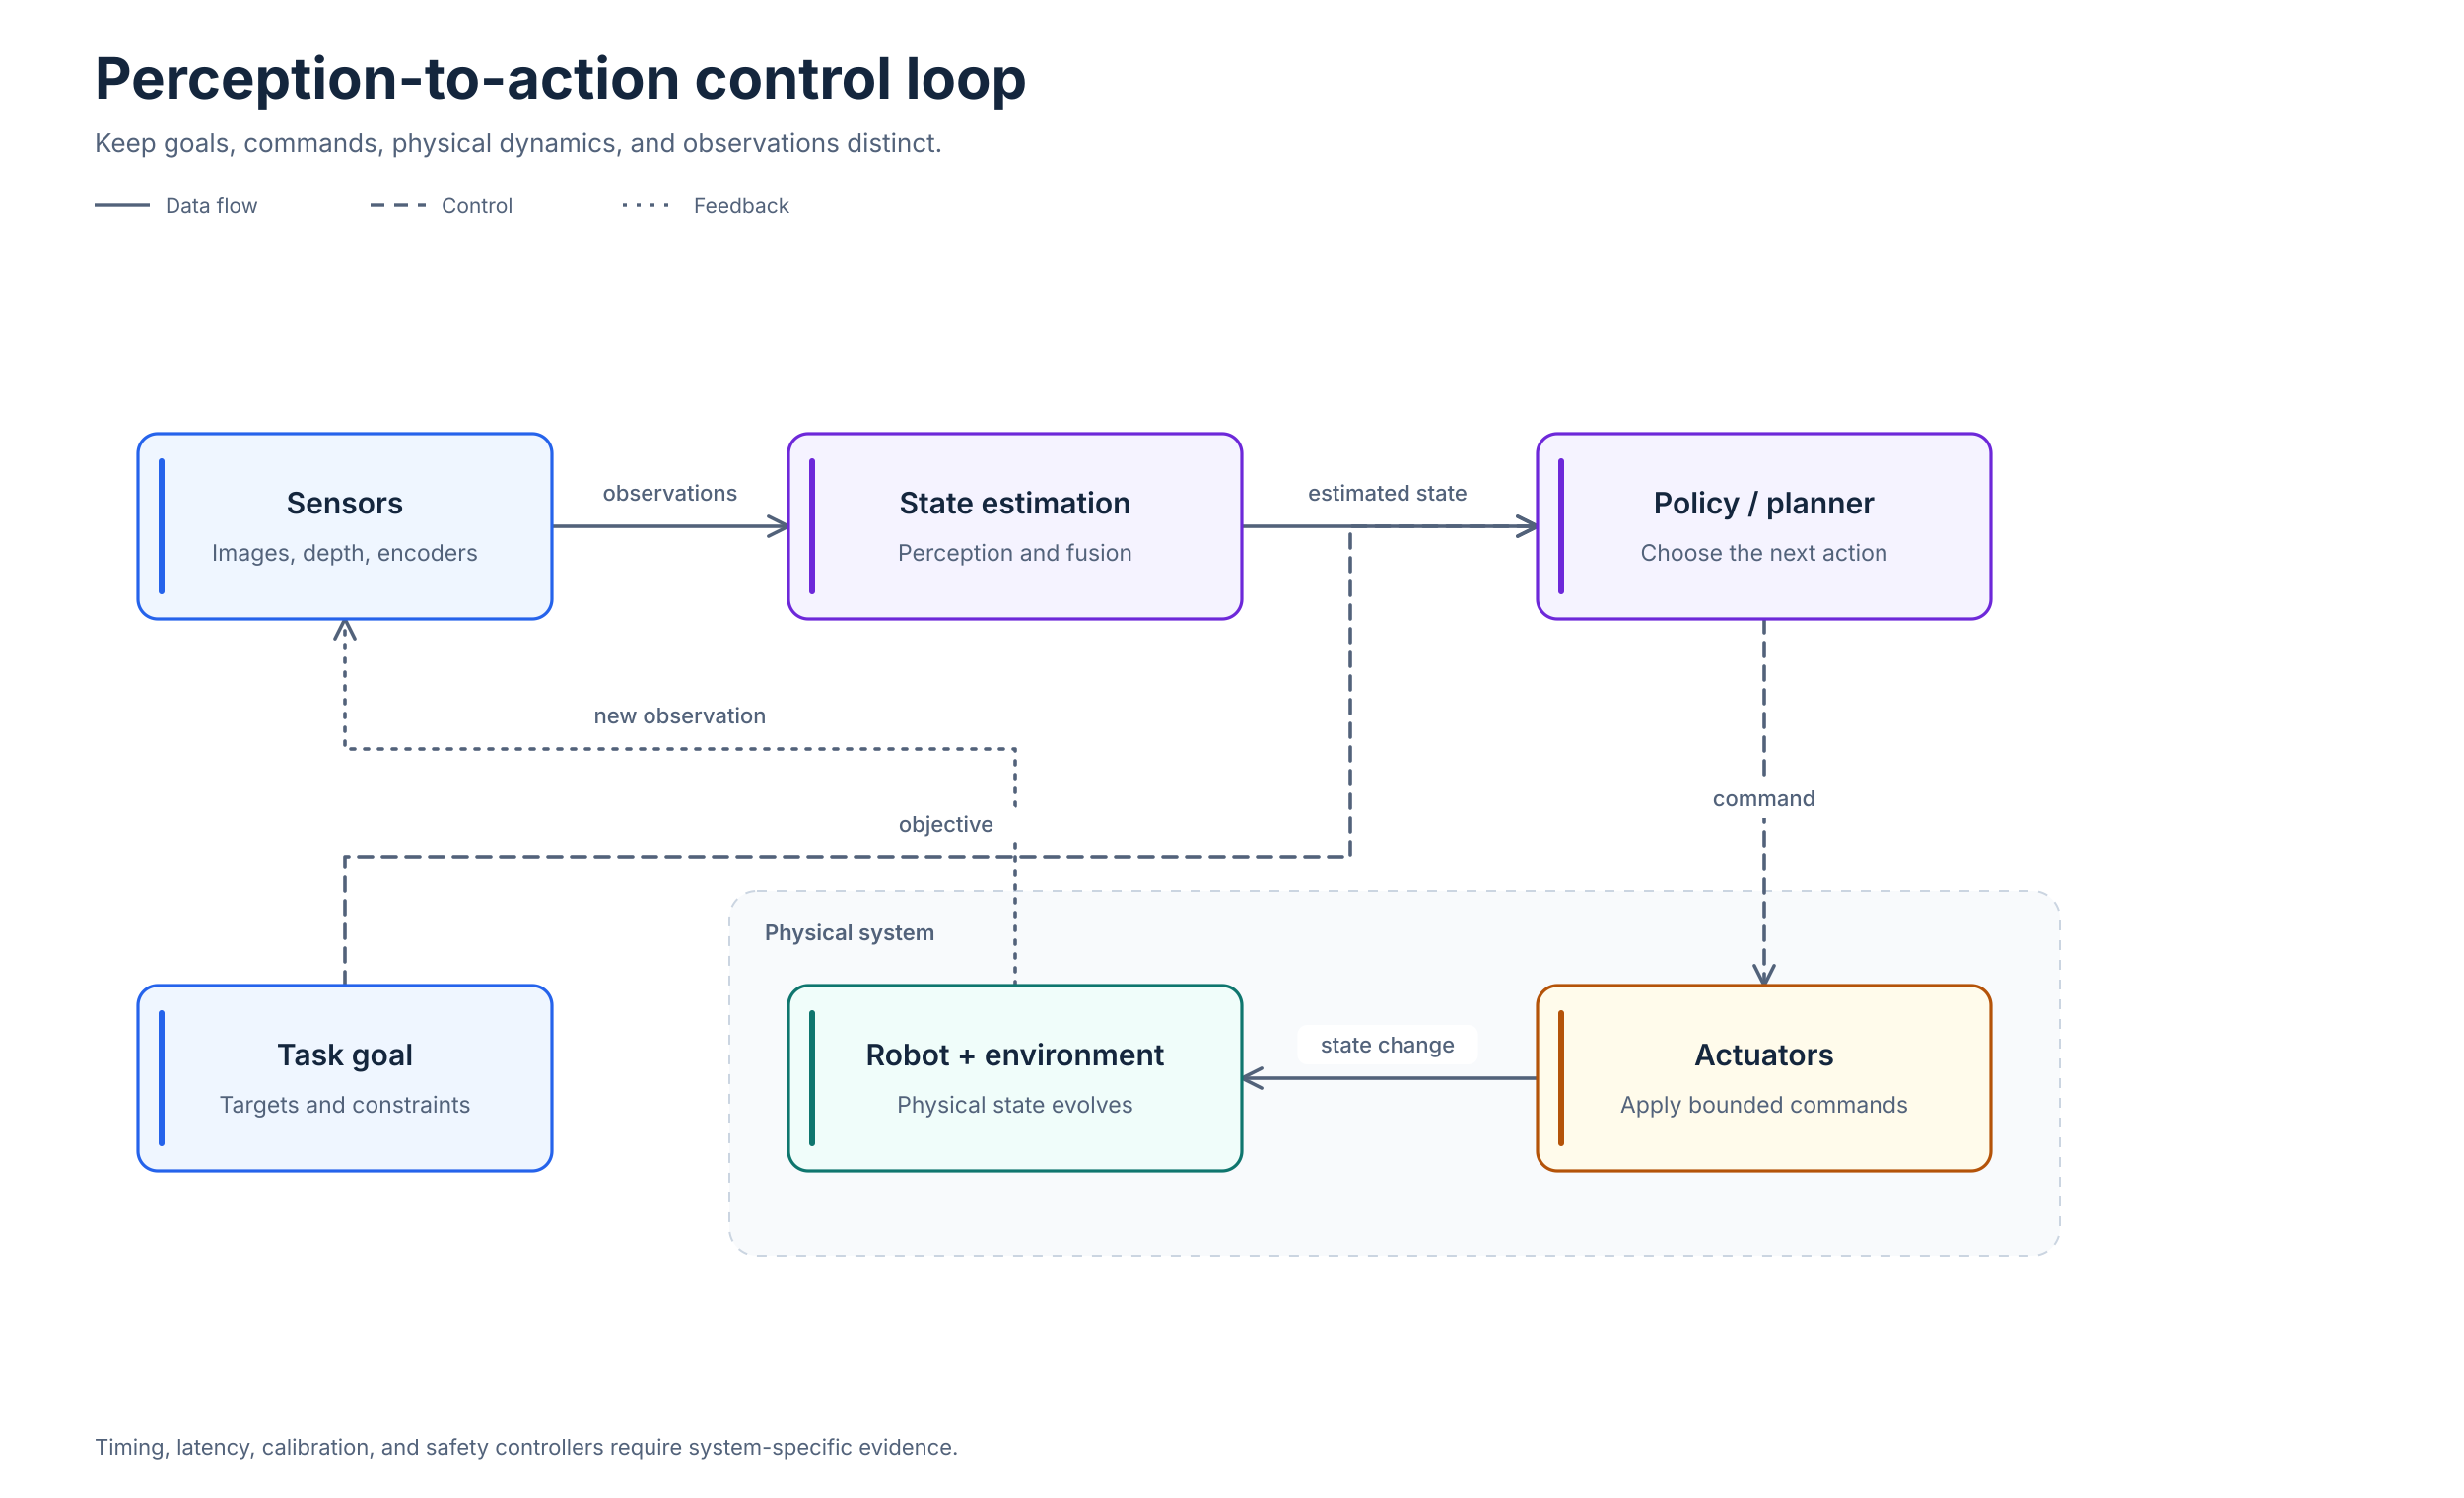
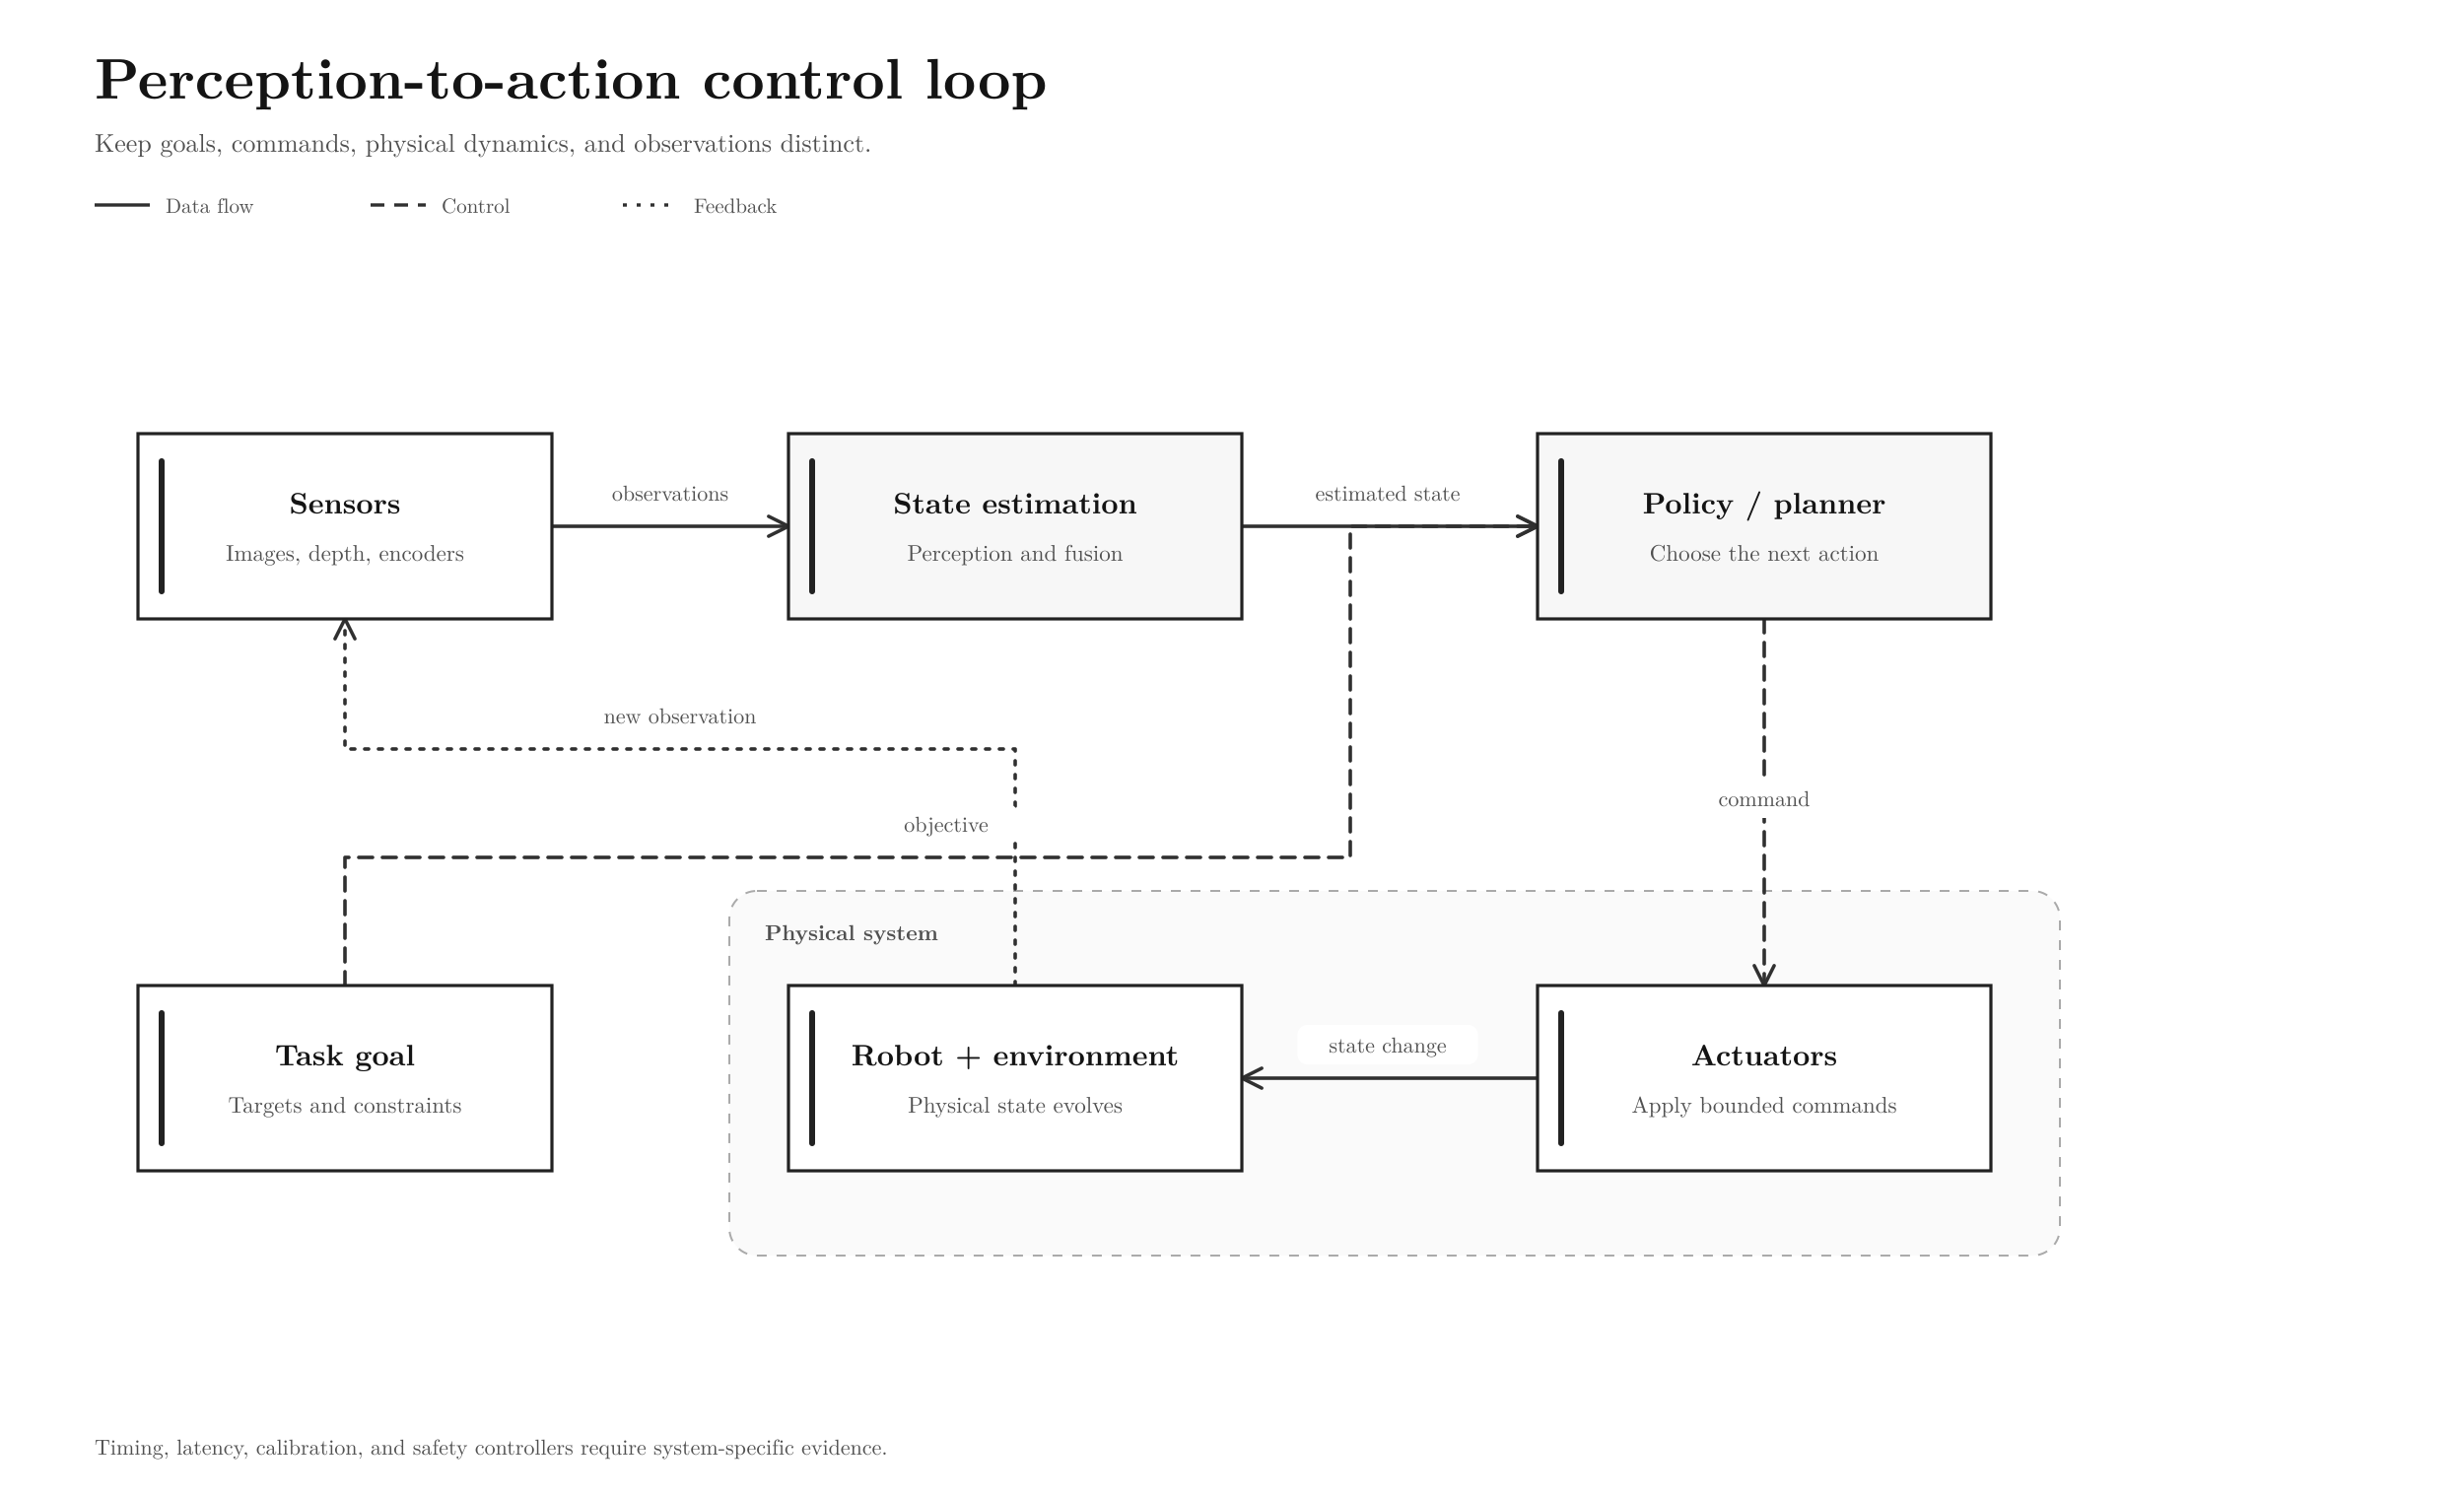
<svg xmlns="http://www.w3.org/2000/svg" width="1250" height="760" viewBox="0 0 1250 760" role="img" aria-labelledby="diagram-title diagram-description">
  <defs>
    <marker id="arrow" viewBox="0 0 10 10" refX="9" refY="5" markerWidth="7" markerHeight="7" orient="auto-start-reverse">
-       <path d="M 1 1 L 9 5 L 1 9" fill="none" stroke="#52627A" stroke-width="1.4" stroke-linecap="round" stroke-linejoin="round" />
+       <path d="M 1 1 L 9 5 L 1 9" fill="none" stroke="#303030" stroke-width="1.4" stroke-linecap="round" stroke-linejoin="round" />
    </marker>
  </defs>
  <rect width="100%" height="100%" fill="#FFFFFF" />
-   <g font-family="Inter, DejaVu Sans, Arial, sans-serif">
-     <text x="48" y="50" fill="#14263D" font-size="29" font-weight="700" text-anchor="start">Perception-to-action control loop</text>
-     <text x="48" y="77" fill="#52627A" font-size="13" font-weight="400" text-anchor="start">Keep goals, commands, physical dynamics, and observations distinct.</text>
-     <path d="M 48 104 h 28" stroke="#52627A" stroke-width="1.7" fill="none" stroke-dasharray="" />
-     <text x="84" y="108" fill="#52627A" font-size="10.5" font-weight="400" text-anchor="start">Data flow</text>
-     <path d="M 188 104 h 28" stroke="#52627A" stroke-width="1.7" fill="none" stroke-dasharray="7 5" />
-     <text x="224" y="108" fill="#52627A" font-size="10.5" font-weight="400" text-anchor="start">Control</text>
-     <path d="M 316 104 h 28" stroke="#52627A" stroke-width="1.7" fill="none" stroke-dasharray="2 5" />
-     <text x="352" y="108" fill="#52627A" font-size="10.5" font-weight="400" text-anchor="start">Feedback</text>
+   <g font-family="Latin Modern Roman, Times New Roman, serif">
+     <text x="48" y="50" fill="#141414" font-size="29" font-weight="700" text-anchor="start">Perception-to-action control loop</text>
+     <text x="48" y="77" fill="#505050" font-size="13" font-weight="400" text-anchor="start">Keep goals, commands, physical dynamics, and observations distinct.</text>
+     <path d="M 48 104 h 28" stroke="#303030" stroke-width="1.7" fill="none" stroke-dasharray="" />
+     <text x="84" y="108" fill="#505050" font-size="10.5" font-weight="400" text-anchor="start">Data flow</text>
+     <path d="M 188 104 h 28" stroke="#303030" stroke-width="1.7" fill="none" stroke-dasharray="7 5" />
+     <text x="224" y="108" fill="#505050" font-size="10.5" font-weight="400" text-anchor="start">Control</text>
+     <path d="M 316 104 h 28" stroke="#303030" stroke-width="1.7" fill="none" stroke-dasharray="2 5" />
+     <text x="352" y="108" fill="#505050" font-size="10.5" font-weight="400" text-anchor="start">Feedback</text>
    <g data-group="physical">
-       <rect x="370" y="452" width="675" height="185" rx="14" fill="#F8FAFC" stroke="#CBD5E1" stroke-dasharray="5 5" />
-       <text x="388" y="477" fill="#52627A" font-size="11" font-weight="600" text-anchor="start">Physical system</text>
+       <rect x="370" y="452" width="675" height="185" rx="14" fill="#FAFAFA" stroke="#AAAAAA" stroke-dasharray="5 5" />
+       <text x="388" y="477" fill="#505050" font-size="11" font-weight="600" text-anchor="start">Physical system</text>
    </g>
-     <path d="M 280 267 L 340 267 L 400 267" stroke="#52627A" stroke-width="1.8" fill="none" stroke-dasharray="" stroke-linejoin="round" stroke-linecap="round" marker-end="url(#arrow)" />
-     <path d="M 630 267 L 705 267 L 780 267" stroke="#52627A" stroke-width="1.8" fill="none" stroke-dasharray="" stroke-linejoin="round" stroke-linecap="round" marker-end="url(#arrow)" />
-     <path d="M 895 314 L 895 407 L 895 500" stroke="#52627A" stroke-width="1.8" fill="none" stroke-dasharray="7 5" stroke-linejoin="round" stroke-linecap="round" marker-end="url(#arrow)" />
-     <path d="M 780 547 L 705 547 L 630 547" stroke="#52627A" stroke-width="1.8" fill="none" stroke-dasharray="" stroke-linejoin="round" stroke-linecap="round" marker-end="url(#arrow)" />
-     <path d="M 515 500 L 515 380 L 175 380 L 175 314" stroke="#52627A" stroke-width="1.8" fill="none" stroke-dasharray="2 5" stroke-linejoin="round" stroke-linecap="round" marker-end="url(#arrow)" />
-     <path d="M 175 500 L 175 435 L 685 435 L 685 267 L 780 267" stroke="#52627A" stroke-width="1.8" fill="none" stroke-dasharray="7 5" stroke-linejoin="round" stroke-linecap="round" marker-end="url(#arrow)" />
+     <path d="M 280 267 L 340 267 L 400 267" stroke="#303030" stroke-width="1.8" fill="none" stroke-dasharray="" stroke-linejoin="round" stroke-linecap="round" marker-end="url(#arrow)" />
+     <path d="M 630 267 L 705 267 L 780 267" stroke="#303030" stroke-width="1.8" fill="none" stroke-dasharray="" stroke-linejoin="round" stroke-linecap="round" marker-end="url(#arrow)" />
+     <path d="M 895 314 L 895 407 L 895 500" stroke="#303030" stroke-width="1.8" fill="none" stroke-dasharray="7 5" stroke-linejoin="round" stroke-linecap="round" marker-end="url(#arrow)" />
+     <path d="M 780 547 L 705 547 L 630 547" stroke="#303030" stroke-width="1.8" fill="none" stroke-dasharray="" stroke-linejoin="round" stroke-linecap="round" marker-end="url(#arrow)" />
+     <path d="M 515 500 L 515 380 L 175 380 L 175 314" stroke="#303030" stroke-width="1.8" fill="none" stroke-dasharray="2 5" stroke-linejoin="round" stroke-linecap="round" marker-end="url(#arrow)" />
+     <path d="M 175 500 L 175 435 L 685 435 L 685 267 L 780 267" stroke="#303030" stroke-width="1.8" fill="none" stroke-dasharray="7 5" stroke-linejoin="round" stroke-linecap="round" marker-end="url(#arrow)" />
    <g id="node-sensors" data-role="input">
-       <rect x="70" y="220" width="210" height="94" rx="10" fill="#EFF6FF" stroke="#2563EB" stroke-width="1.6" />
-       <path d="M 82 234 v 66" stroke="#2563EB" stroke-width="3" stroke-linecap="round" />
-       <text x="175" y="260.5" fill="#14263D" font-size="15" font-weight="600" text-anchor="middle">Sensors</text>
-       <text x="175" y="284.5" fill="#52627A" font-size="11.5" font-weight="400" text-anchor="middle">Images, depth, encoders</text>
+       <rect x="70" y="220" width="210" height="94" rx="0" fill="#FFFFFF" stroke="#222222" stroke-width="1.6" />
+       <path d="M 82 234 v 66" stroke="#222222" stroke-width="3" stroke-linecap="round" />
+       <text x="175" y="260.5" fill="#141414" font-size="15" font-weight="600" text-anchor="middle">Sensors</text>
+       <text x="175" y="284.5" fill="#505050" font-size="11.5" font-weight="400" text-anchor="middle">Images, depth, encoders</text>
    </g>
    <g id="node-perception" data-role="model">
-       <rect x="400" y="220" width="230" height="94" rx="10" fill="#F5F3FF" stroke="#6D28D9" stroke-width="1.6" />
-       <path d="M 412 234 v 66" stroke="#6D28D9" stroke-width="3" stroke-linecap="round" />
-       <text x="515" y="260.5" fill="#14263D" font-size="15" font-weight="600" text-anchor="middle">State estimation</text>
-       <text x="515" y="284.5" fill="#52627A" font-size="11.5" font-weight="400" text-anchor="middle">Perception and fusion</text>
+       <rect x="400" y="220" width="230" height="94" rx="0" fill="#F7F7F7" stroke="#222222" stroke-width="1.6" />
+       <path d="M 412 234 v 66" stroke="#222222" stroke-width="3" stroke-linecap="round" />
+       <text x="515" y="260.5" fill="#141414" font-size="15" font-weight="600" text-anchor="middle">State estimation</text>
+       <text x="515" y="284.5" fill="#505050" font-size="11.5" font-weight="400" text-anchor="middle">Perception and fusion</text>
    </g>
    <g id="node-policy" data-role="model">
-       <rect x="780" y="220" width="230" height="94" rx="10" fill="#F5F3FF" stroke="#6D28D9" stroke-width="1.6" />
-       <path d="M 792 234 v 66" stroke="#6D28D9" stroke-width="3" stroke-linecap="round" />
-       <text x="895" y="260.5" fill="#14263D" font-size="15" font-weight="600" text-anchor="middle">Policy / planner</text>
-       <text x="895" y="284.5" fill="#52627A" font-size="11.5" font-weight="400" text-anchor="middle">Choose the next action</text>
+       <rect x="780" y="220" width="230" height="94" rx="0" fill="#F7F7F7" stroke="#222222" stroke-width="1.6" />
+       <path d="M 792 234 v 66" stroke="#222222" stroke-width="3" stroke-linecap="round" />
+       <text x="895" y="260.5" fill="#141414" font-size="15" font-weight="600" text-anchor="middle">Policy / planner</text>
+       <text x="895" y="284.5" fill="#505050" font-size="11.5" font-weight="400" text-anchor="middle">Choose the next action</text>
    </g>
    <g id="node-actuators" data-role="tool">
-       <rect x="780" y="500" width="230" height="94" rx="10" fill="#FFFBEB" stroke="#B45309" stroke-width="1.6" />
-       <path d="M 792 514 v 66" stroke="#B45309" stroke-width="3" stroke-linecap="round" />
-       <text x="895" y="540.5" fill="#14263D" font-size="15" font-weight="600" text-anchor="middle">Actuators</text>
-       <text x="895" y="564.5" fill="#52627A" font-size="11.5" font-weight="400" text-anchor="middle">Apply bounded commands</text>
+       <rect x="780" y="500" width="230" height="94" rx="0" fill="#FFFFFF" stroke="#222222" stroke-width="1.6" />
+       <path d="M 792 514 v 66" stroke="#222222" stroke-width="3" stroke-linecap="round" />
+       <text x="895" y="540.5" fill="#141414" font-size="15" font-weight="600" text-anchor="middle">Actuators</text>
+       <text x="895" y="564.5" fill="#505050" font-size="11.5" font-weight="400" text-anchor="middle">Apply bounded commands</text>
    </g>
    <g id="node-world" data-role="compute">
-       <rect x="400" y="500" width="230" height="94" rx="10" fill="#F0FDFA" stroke="#0F766E" stroke-width="1.6" />
-       <path d="M 412 514 v 66" stroke="#0F766E" stroke-width="3" stroke-linecap="round" />
-       <text x="515" y="540.5" fill="#14263D" font-size="15" font-weight="600" text-anchor="middle">Robot + environment</text>
-       <text x="515" y="564.5" fill="#52627A" font-size="11.5" font-weight="400" text-anchor="middle">Physical state evolves</text>
+       <rect x="400" y="500" width="230" height="94" rx="0" fill="#FFFFFF" stroke="#222222" stroke-width="1.6" />
+       <path d="M 412 514 v 66" stroke="#222222" stroke-width="3" stroke-linecap="round" />
+       <text x="515" y="540.5" fill="#141414" font-size="15" font-weight="600" text-anchor="middle">Robot + environment</text>
+       <text x="515" y="564.5" fill="#505050" font-size="11.5" font-weight="400" text-anchor="middle">Physical state evolves</text>
    </g>
    <g id="node-goal" data-role="input">
-       <rect x="70" y="500" width="210" height="94" rx="10" fill="#EFF6FF" stroke="#2563EB" stroke-width="1.6" />
-       <path d="M 82 514 v 66" stroke="#2563EB" stroke-width="3" stroke-linecap="round" />
-       <text x="175" y="540.5" fill="#14263D" font-size="15" font-weight="600" text-anchor="middle">Task goal</text>
-       <text x="175" y="564.5" fill="#52627A" font-size="11.5" font-weight="400" text-anchor="middle">Targets and constraints</text>
+       <rect x="70" y="500" width="210" height="94" rx="0" fill="#FFFFFF" stroke="#222222" stroke-width="1.6" />
+       <path d="M 82 514 v 66" stroke="#222222" stroke-width="3" stroke-linecap="round" />
+       <text x="175" y="540.5" fill="#141414" font-size="15" font-weight="600" text-anchor="middle">Task goal</text>
+       <text x="175" y="564.5" fill="#505050" font-size="11.5" font-weight="400" text-anchor="middle">Targets and constraints</text>
    </g>
    <rect x="294.2" y="240" width="91.6" height="20" rx="5" fill="#FFFFFF" />
-     <text x="340" y="254" fill="#52627A" font-size="11" font-weight="500" text-anchor="middle">observations</text>
+     <text x="340" y="254" fill="#505050" font-size="11" font-weight="500" text-anchor="middle">observations</text>
    <rect x="648.75" y="240" width="110.5" height="20" rx="5" fill="#FFFFFF" />
-     <text x="704" y="254" fill="#52627A" font-size="11" font-weight="500" text-anchor="middle">estimated state</text>
+     <text x="704" y="254" fill="#505050" font-size="11" font-weight="500" text-anchor="middle">estimated state</text>
    <rect x="864.95" y="395" width="60.1" height="20" rx="5" fill="#FFFFFF" />
-     <text x="895" y="409" fill="#52627A" font-size="11" font-weight="500" text-anchor="middle">command</text>
+     <text x="895" y="409" fill="#505050" font-size="11" font-weight="500" text-anchor="middle">command</text>
    <rect x="658.2" y="520" width="91.6" height="20" rx="5" fill="#FFFFFF" />
-     <text x="704" y="534" fill="#52627A" font-size="11" font-weight="500" text-anchor="middle">state change</text>
+     <text x="704" y="534" fill="#505050" font-size="11" font-weight="500" text-anchor="middle">state change</text>
    <rect x="289.75" y="353" width="110.5" height="20" rx="5" fill="#FFFFFF" />
-     <text x="345" y="367" fill="#52627A" font-size="11" font-weight="500" text-anchor="middle">new observation</text>
+     <text x="345" y="367" fill="#505050" font-size="11" font-weight="500" text-anchor="middle">new observation</text>
    <rect x="443.65" y="408" width="72.7" height="20" rx="5" fill="#FFFFFF" />
-     <text x="480" y="422" fill="#52627A" font-size="11" font-weight="500" text-anchor="middle">objective</text>
-     <text x="48" y="738" fill="#52627A" font-size="11" font-weight="400" text-anchor="start">Timing, latency, calibration, and safety controllers require system-specific evidence.</text>
+     <text x="480" y="422" fill="#505050" font-size="11" font-weight="500" text-anchor="middle">objective</text>
+     <text x="48" y="738" fill="#505050" font-size="11" font-weight="400" text-anchor="start">Timing, latency, calibration, and safety controllers require system-specific evidence.</text>
  </g>
</svg>
